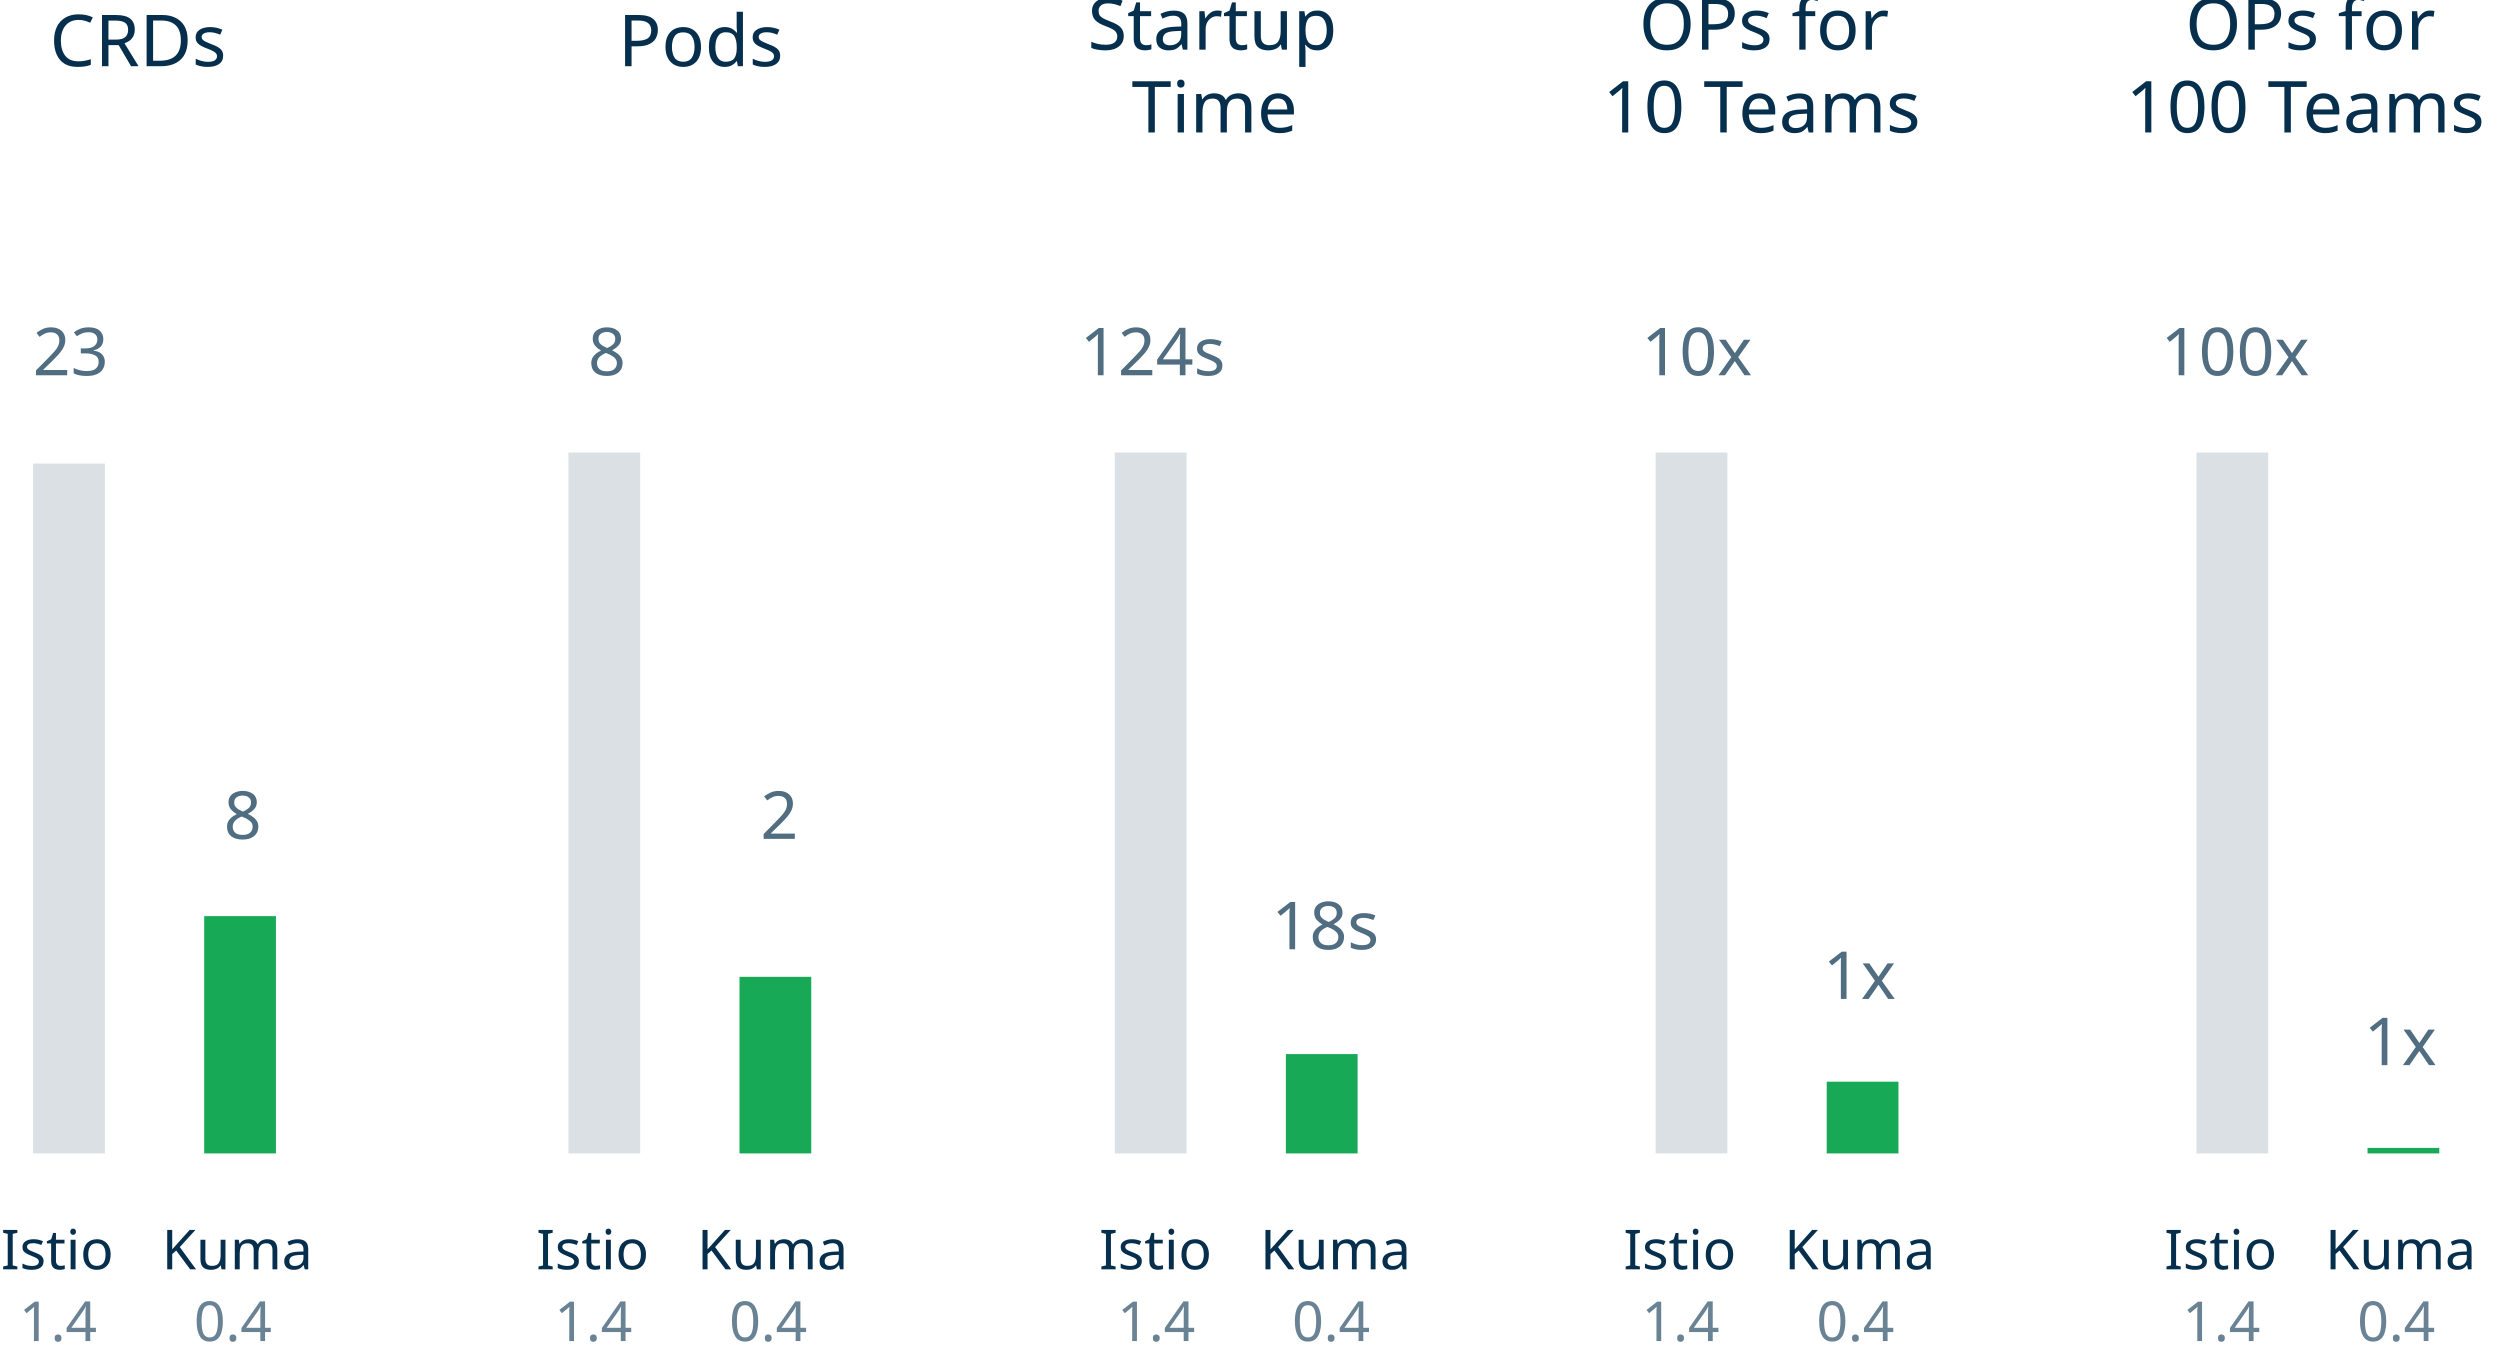
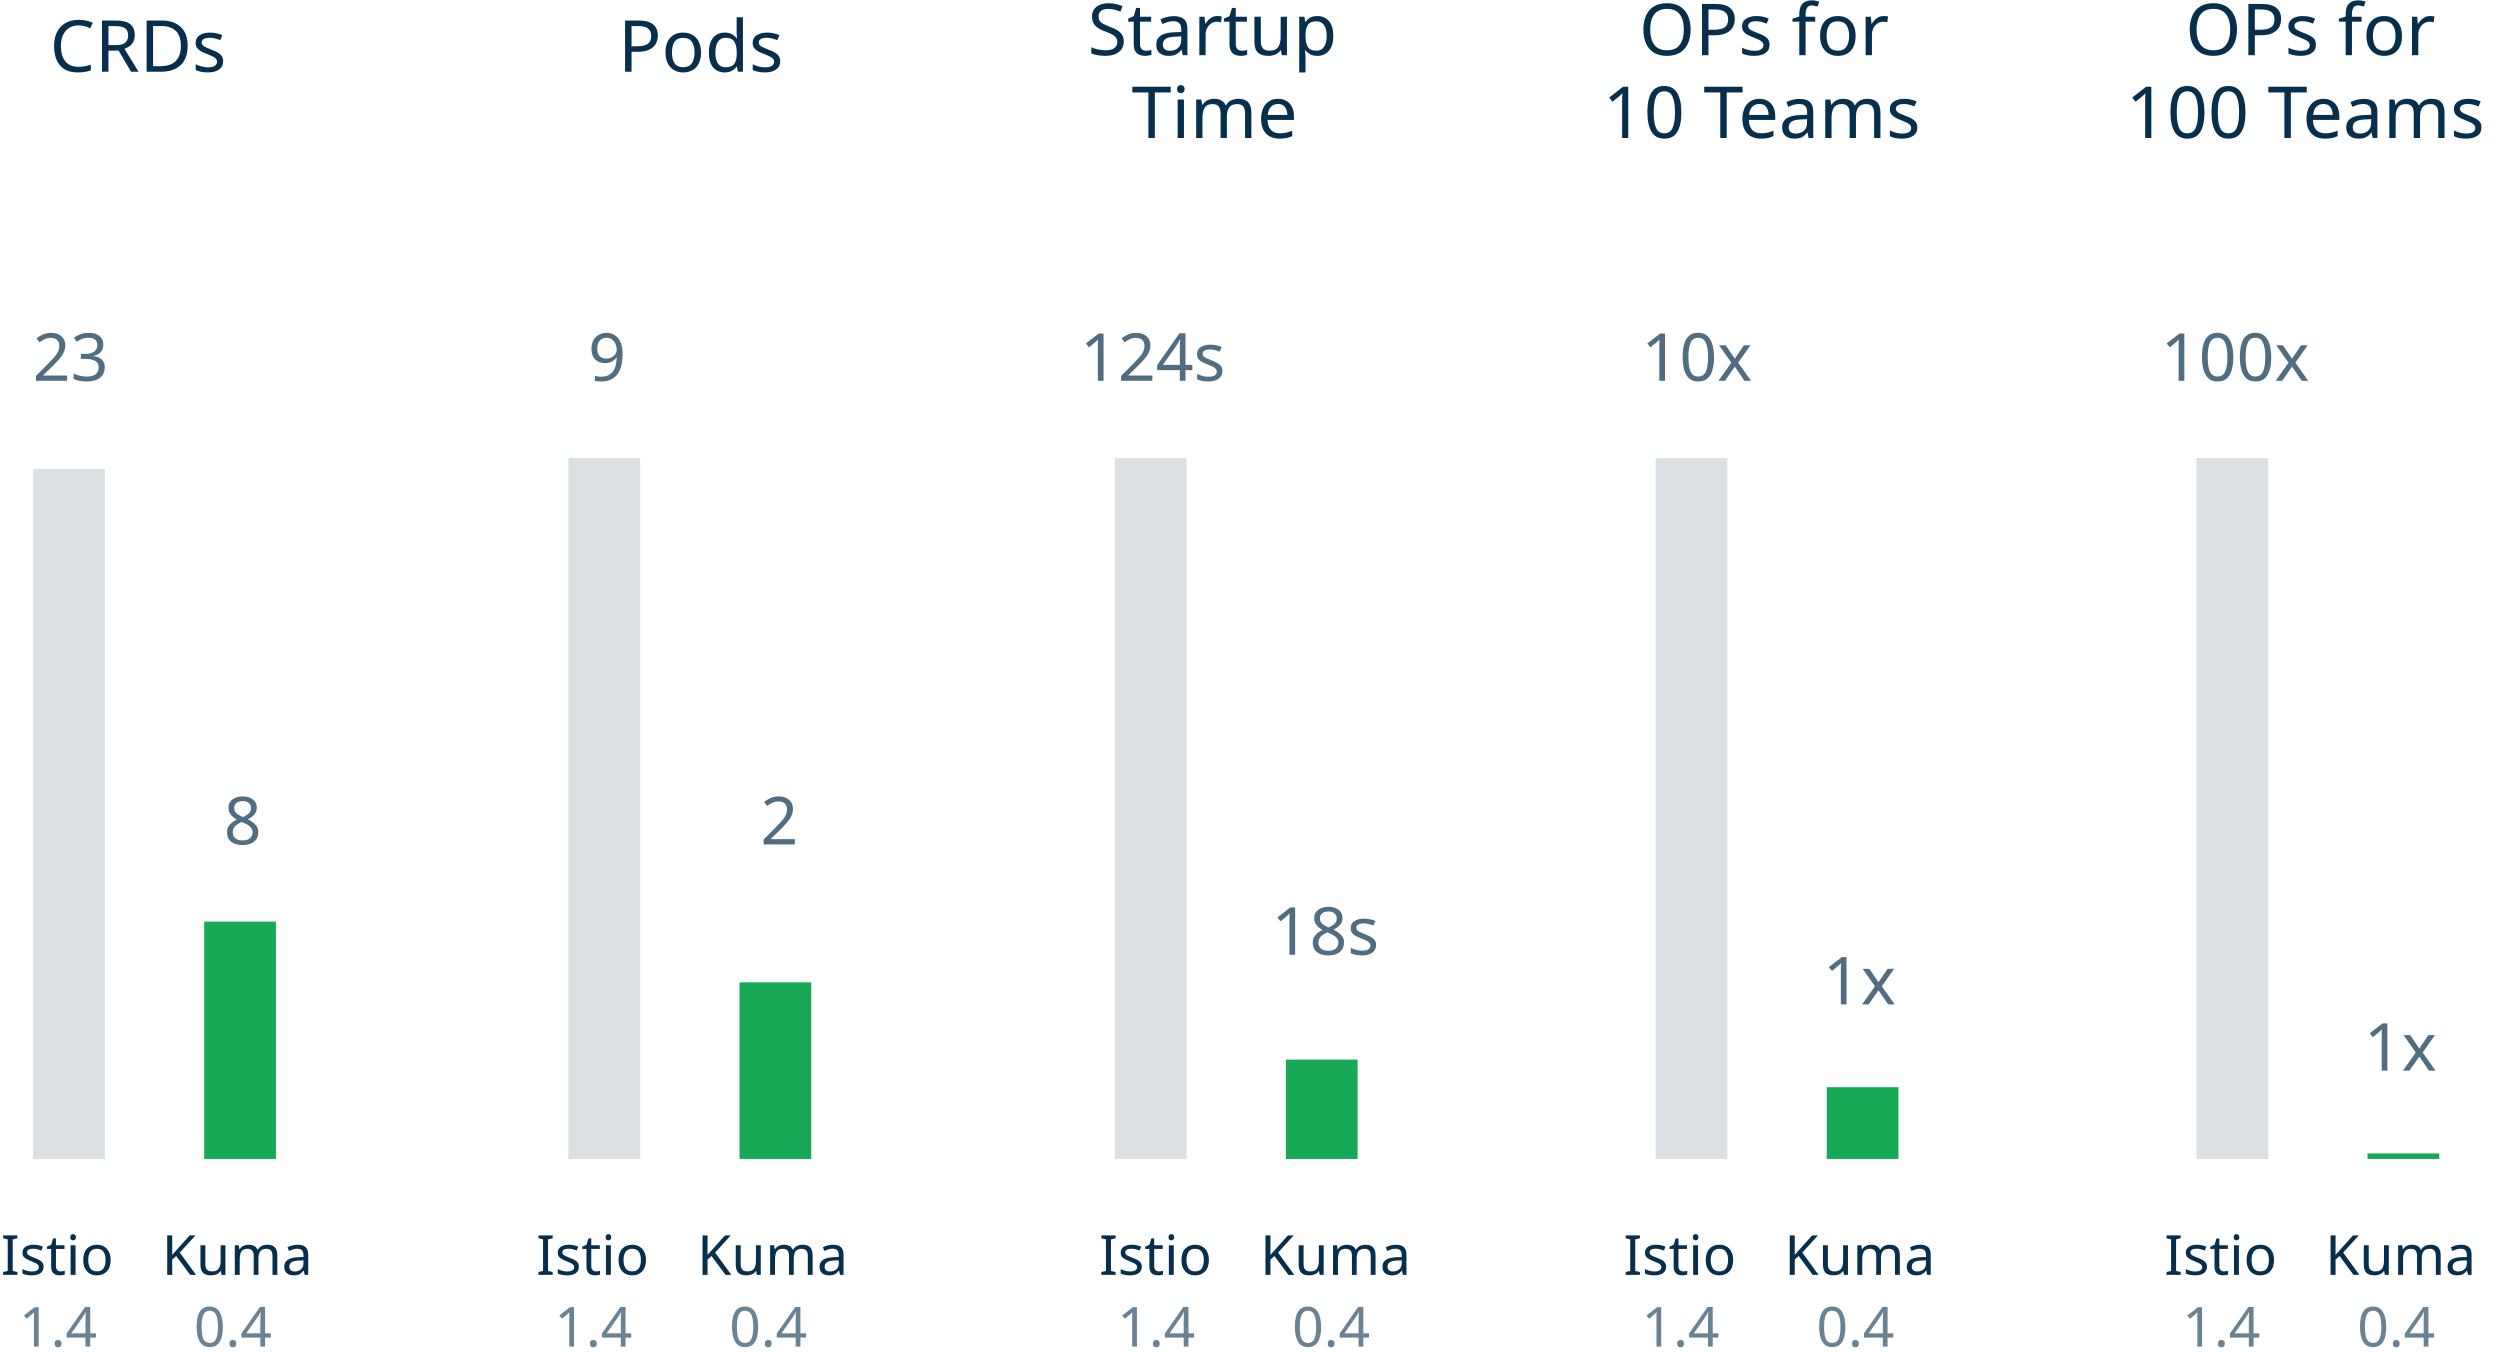
<svg xmlns="http://www.w3.org/2000/svg" width="453px" height="245px" viewBox="0 0 453 245" version="1.1">
  <g id="Page-1" stroke="none" stroke-width="1" fill="none" fill-rule="evenodd">
-     <g id="Homepage" transform="translate(-194, -1506)">
-       <g id="---Feature--01" transform="translate(164, 1403.001)">
+     <g id="Homepage" transform="translate(-194, -1505)">
+       <g id="---Feature--01" transform="translate(164, 1403)">
        <g id="diagram-speed-chart" transform="translate(30, 100)">
          <text id="CRDs" font-family="SFUIText-Medium, SF UI Text" font-size="13" font-weight="400" line-spacing="25" fill="#062F4D">
            <tspan x="9" y="15">CRDs</tspan>
          </text>
          <g id="Group-24" transform="translate(0, 60)">
            <text id="Istio-1.4" font-family="SFUIText-Medium, SF UI Text" font-size="10" font-weight="400" line-spacing="13" fill="#062F4D">
              <tspan x="0.163" y="173">Istio</tspan>
              <tspan x="20.837" y="173" font-family="SFUIText-Regular, SF UI Text" font-weight="normal" />
              <tspan x="3.466" y="186" font-family="SFUIText-Regular, SF UI Text" font-weight="normal" fill-opacity="0.6">1.4</tspan>
            </text>
            <text id="Kuma-0.4" font-family="SFUIText-Medium, SF UI Text" font-size="10" font-weight="400" line-spacing="13" fill="#062F4D">
              <tspan x="29.333" y="173">Kuma</tspan>
              <tspan x="56.667" y="173" font-family="SFUIText-Regular, SF UI Text" font-weight="normal" />
              <tspan x="35.148" y="186" font-family="SFUIText-Regular, SF UI Text" font-weight="normal" fill-opacity="0.6">0.4</tspan>
            </text>
            <text id="23" opacity="0.7" font-family="SFUIText-Medium, SF UI Text" font-size="12" font-weight="400" line-spacing="25" fill="#062F4D">
              <tspan x="5.938" y="11">23</tspan>
            </text>
            <text id="8" opacity="0.7" font-family="SFUIText-Medium, SF UI Text" font-size="12" font-weight="400" line-spacing="25" fill="#062F4D">
              <tspan x="40.548" y="95">8</tspan>
            </text>
            <rect id="Rectangle" fill="#062F4D" opacity="0.15" x="6" y="27" width="13" height="125" />
            <rect id="Rectangle" fill="#17A956" x="37" y="109" width="13" height="43" />
          </g>
          <text id="Pods" font-family="SFUIText-Medium, SF UI Text" font-size="13" font-weight="400" line-spacing="25" fill="#062F4D">
            <tspan x="112" y="15">Pods</tspan>
          </text>
-           <text id="8" opacity="0.7" font-family="SFUIText-Medium, SF UI Text" font-size="12" font-weight="400" line-spacing="25" fill="#062F4D">
-             <tspan x="106.548" y="71">8</tspan>
+           <text id="9" opacity="0.7" font-family="SFUIText-Medium, SF UI Text" font-size="12" font-weight="400" line-spacing="25" fill="#062F4D">
+             <tspan x="106.577" y="71">9</tspan>
          </text>
          <text id="124s" opacity="0.7" font-family="SFUIText-Medium, SF UI Text" font-size="12" font-weight="400" line-spacing="25" fill="#062F4D">
            <tspan x="195.701" y="71">124s</tspan>
          </text>
          <text id="10x" opacity="0.7" font-family="SFUIText-Medium, SF UI Text" font-size="12" font-weight="400" line-spacing="25" fill="#062F4D">
            <tspan x="297.434" y="71">10x</tspan>
          </text>
          <text id="100x" opacity="0.7" font-family="SFUIText-Medium, SF UI Text" font-size="12" font-weight="400" line-spacing="25" fill="#062F4D">
            <tspan x="391.537" y="71">100x</tspan>
          </text>
          <text id="2" opacity="0.7" font-family="SFUIText-Medium, SF UI Text" font-size="12" font-weight="400" line-spacing="25" fill="#062F4D">
            <tspan x="137.791" y="155">2</tspan>
          </text>
          <text id="18s" opacity="0.7" font-family="SFUIText-Medium, SF UI Text" font-size="12" font-weight="400" line-spacing="25" fill="#062F4D">
            <tspan x="230.416" y="175">18s</tspan>
          </text>
          <text id="1x" opacity="0.7" font-family="SFUIText-Medium, SF UI Text" font-size="12" font-weight="400" line-spacing="25" fill="#062F4D">
            <tspan x="330.33" y="184">1x</tspan>
          </text>
          <text id="1x" opacity="0.7" font-family="SFUIText-Medium, SF UI Text" font-size="12" font-weight="400" line-spacing="25" fill="#062F4D">
            <tspan x="428.33" y="196">1x</tspan>
          </text>
          <text id="Startup-Time" font-family="SFUIText-Medium, SF UI Text" font-size="13" font-weight="400" line-spacing="15" fill="#062F4D">
            <tspan x="197.09" y="12">Startup</tspan>
            <tspan x="205.053" y="27">Time</tspan>
          </text>
          <text id="OPs-for-10-Teams" font-family="SFUIText-Medium, SF UI Text" font-size="13" font-weight="400" line-spacing="15" fill="#062F4D">
            <tspan x="296.985" y="12">OPs for</tspan>
            <tspan x="290.431" y="27">10 Teams</tspan>
          </text>
          <text id="OPs-for-100-Teams" font-family="SFUIText-Medium, SF UI Text" font-size="13" font-weight="400" line-spacing="15" fill="#062F4D">
            <tspan x="395.985" y="12">OPs for</tspan>
            <tspan x="385.21" y="27">100 Teams</tspan>
          </text>
          <rect id="Rectangle" fill="#062F4D" opacity="0.15" x="103" y="85" width="13" height="127" />
          <text id="Istio-1.4" font-family="SFUIText-Medium, SF UI Text" font-size="10" font-weight="400" line-spacing="13" fill="#062F4D">
            <tspan x="97.163" y="233">Istio</tspan>
            <tspan x="117.837" y="233" font-family="SFUIText-Regular, SF UI Text" font-weight="normal" />
            <tspan x="100.466" y="246" font-family="SFUIText-Regular, SF UI Text" font-weight="normal" fill-opacity="0.6">1.4</tspan>
          </text>
          <text id="Istio-1.4" font-family="SFUIText-Medium, SF UI Text" font-size="10" font-weight="400" line-spacing="13" fill="#062F4D">
            <tspan x="199.163" y="233">Istio</tspan>
            <tspan x="219.837" y="233" font-family="SFUIText-Regular, SF UI Text" font-weight="normal" />
            <tspan x="202.466" y="246" font-family="SFUIText-Regular, SF UI Text" font-weight="normal" fill-opacity="0.6">1.4</tspan>
          </text>
          <text id="Istio-1.4" font-family="SFUIText-Medium, SF UI Text" font-size="10" font-weight="400" line-spacing="13" fill="#062F4D">
            <tspan x="294.163" y="233">Istio</tspan>
            <tspan x="314.837" y="233" font-family="SFUIText-Regular, SF UI Text" font-weight="normal" />
            <tspan x="297.466" y="246" font-family="SFUIText-Regular, SF UI Text" font-weight="normal" fill-opacity="0.6">1.4</tspan>
          </text>
          <text id="Istio-1.4" font-family="SFUIText-Medium, SF UI Text" font-size="10" font-weight="400" line-spacing="13" fill="#062F4D">
            <tspan x="392.163" y="233">Istio</tspan>
            <tspan x="412.837" y="233" font-family="SFUIText-Regular, SF UI Text" font-weight="normal" />
            <tspan x="395.466" y="246" font-family="SFUIText-Regular, SF UI Text" font-weight="normal" fill-opacity="0.6">1.4</tspan>
          </text>
          <text id="Kuma-0.4" font-family="SFUIText-Medium, SF UI Text" font-size="10" font-weight="400" line-spacing="13" fill="#062F4D">
            <tspan x="126.333" y="233">Kuma</tspan>
            <tspan x="153.667" y="233" font-family="SFUIText-Regular, SF UI Text" font-weight="normal" />
            <tspan x="132.148" y="246" font-family="SFUIText-Regular, SF UI Text" font-weight="normal" fill-opacity="0.6">0.4</tspan>
          </text>
          <text id="Kuma-0.4" font-family="SFUIText-Medium, SF UI Text" font-size="10" font-weight="400" line-spacing="13" fill="#062F4D">
            <tspan x="228.333" y="233">Kuma</tspan>
            <tspan x="255.667" y="233" font-family="SFUIText-Regular, SF UI Text" font-weight="normal" />
            <tspan x="234.148" y="246" font-family="SFUIText-Regular, SF UI Text" font-weight="normal" fill-opacity="0.6">0.4</tspan>
          </text>
          <text id="Kuma-0.4" font-family="SFUIText-Medium, SF UI Text" font-size="10" font-weight="400" line-spacing="13" fill="#062F4D">
            <tspan x="323.333" y="233">Kuma</tspan>
            <tspan x="350.667" y="233" font-family="SFUIText-Regular, SF UI Text" font-weight="normal" />
            <tspan x="329.148" y="246" font-family="SFUIText-Regular, SF UI Text" font-weight="normal" fill-opacity="0.6">0.4</tspan>
          </text>
          <text id="Kuma-0.4" font-family="SFUIText-Medium, SF UI Text" font-size="10" font-weight="400" line-spacing="13" fill="#062F4D">
            <tspan x="421.333" y="233">Kuma</tspan>
            <tspan x="448.667" y="233" font-family="SFUIText-Regular, SF UI Text" font-weight="normal" />
            <tspan x="427.148" y="246" font-family="SFUIText-Regular, SF UI Text" font-weight="normal" fill-opacity="0.6">0.4</tspan>
          </text>
          <rect id="Rectangle" fill="#062F4D" opacity="0.15" x="202" y="85" width="13" height="127" />
          <rect id="Rectangle" fill="#062F4D" opacity="0.15" x="300" y="85" width="13" height="127" />
          <rect id="Rectangle" fill="#062F4D" opacity="0.15" x="398" y="85" width="13" height="127" />
          <rect id="Rectangle" fill="#17A956" x="134" y="180" width="13" height="32" />
          <rect id="Rectangle" fill="#17A956" x="233" y="194" width="13" height="18" />
          <rect id="Rectangle" fill="#17A956" x="331" y="199" width="13" height="13" />
          <rect id="Rectangle" fill="#17A956" x="429" y="211" width="13" height="1" />
        </g>
      </g>
    </g>
  </g>
</svg>
